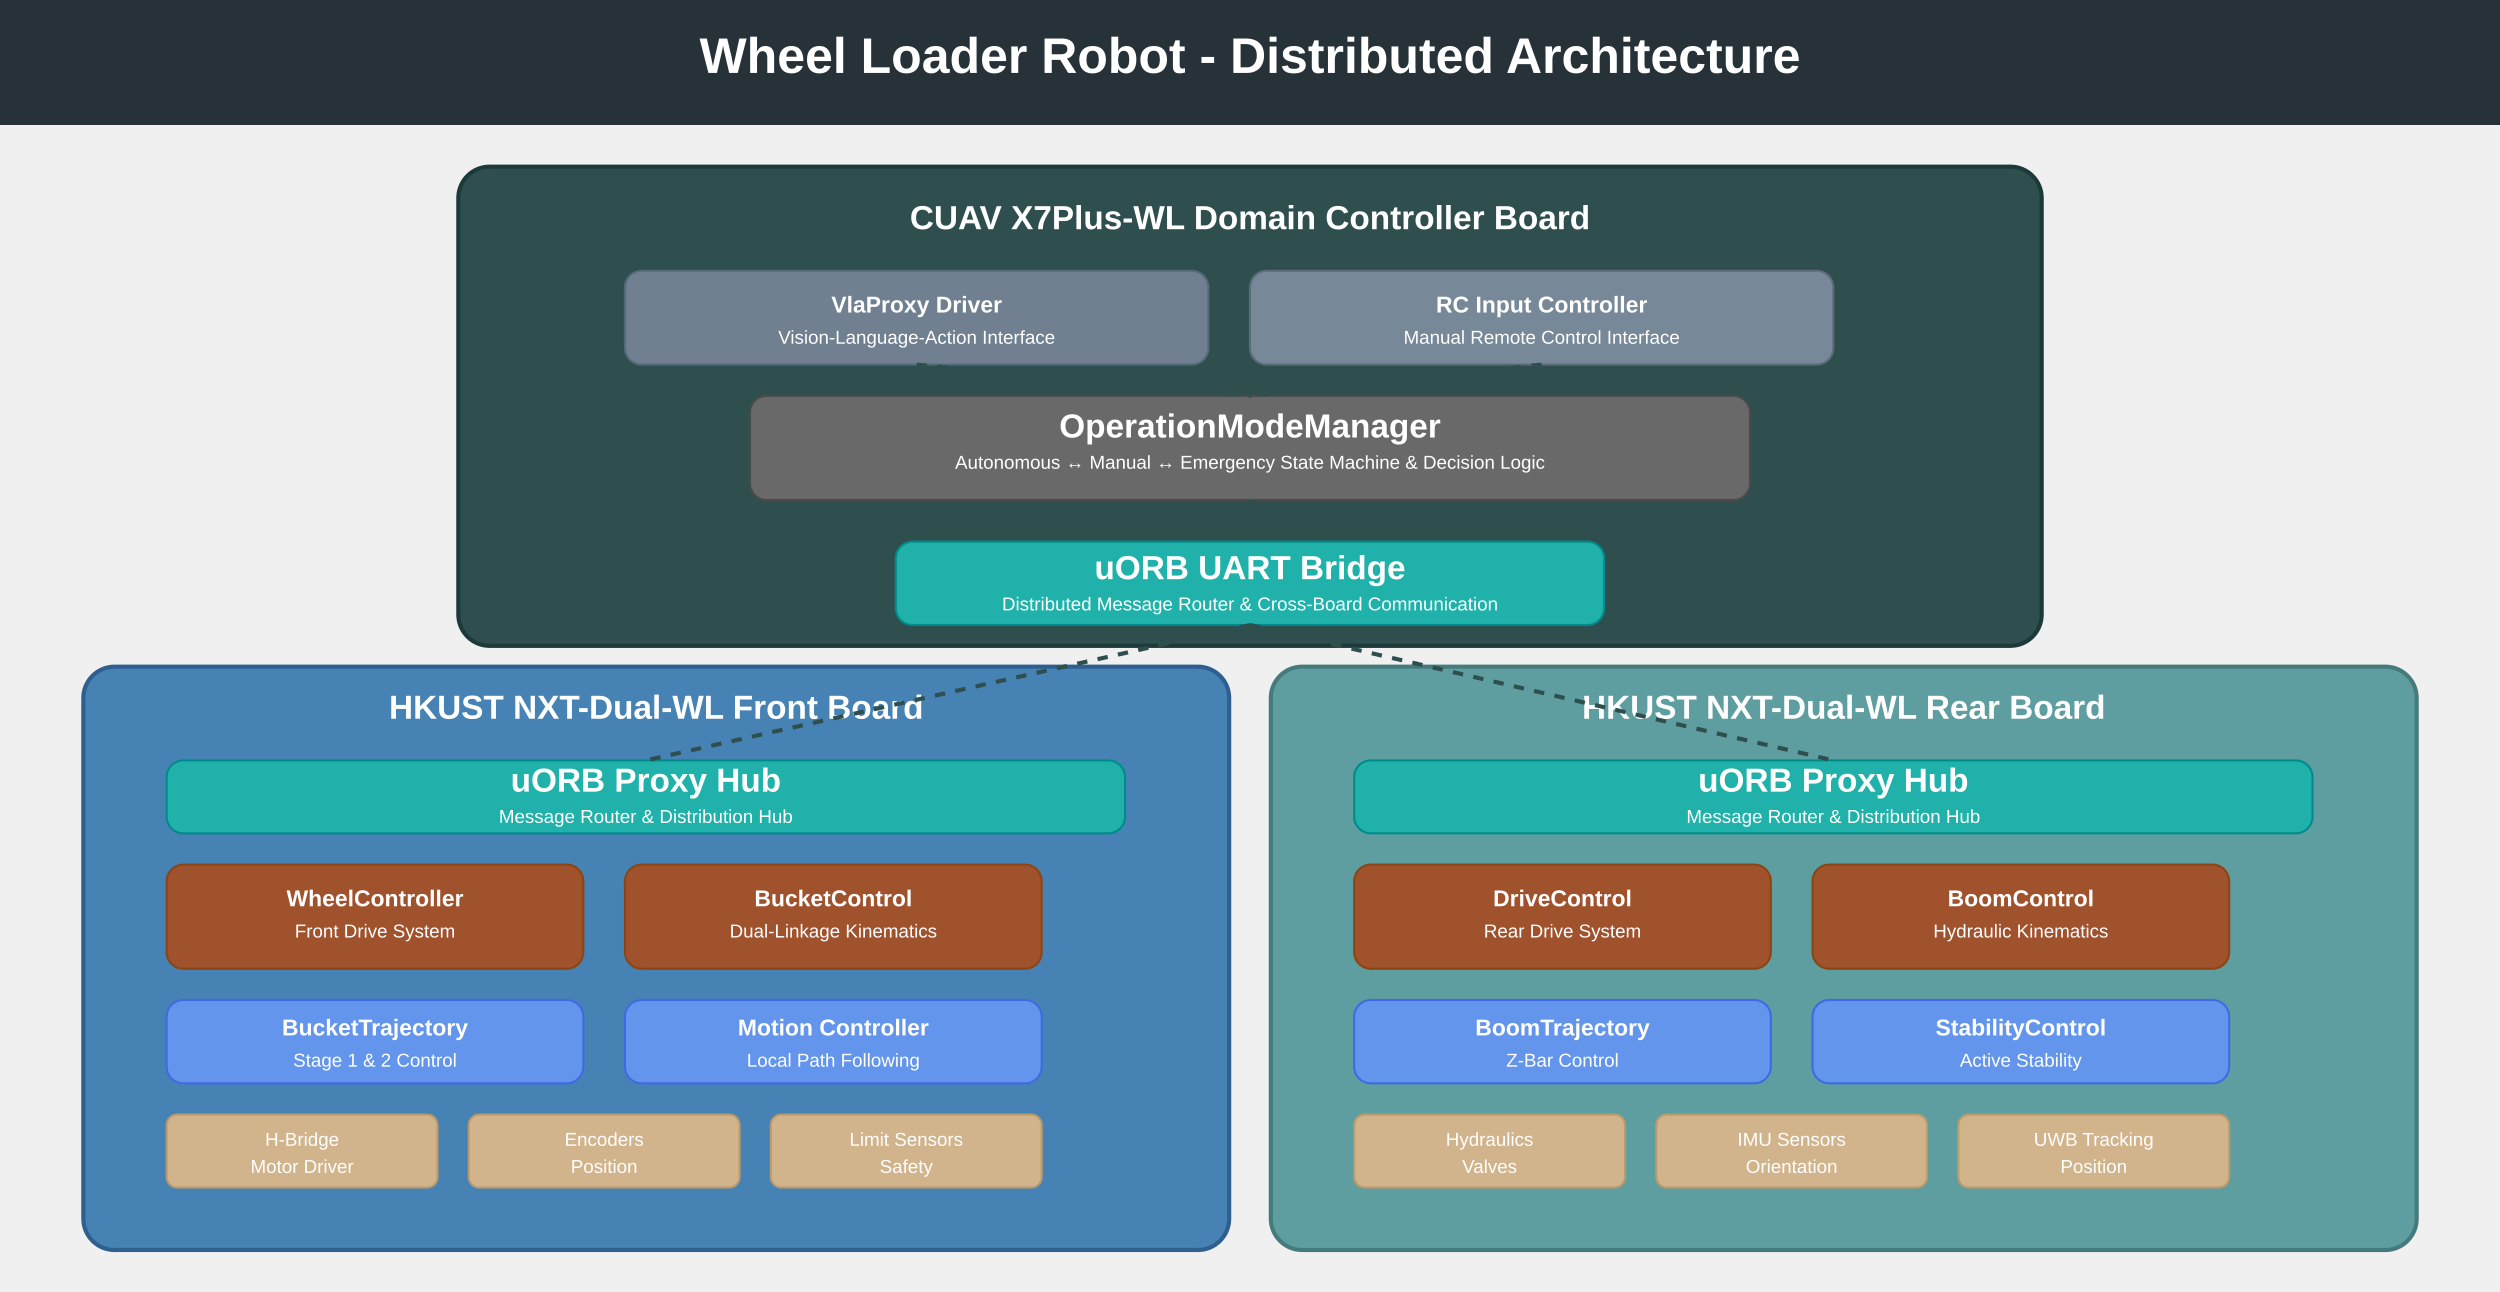
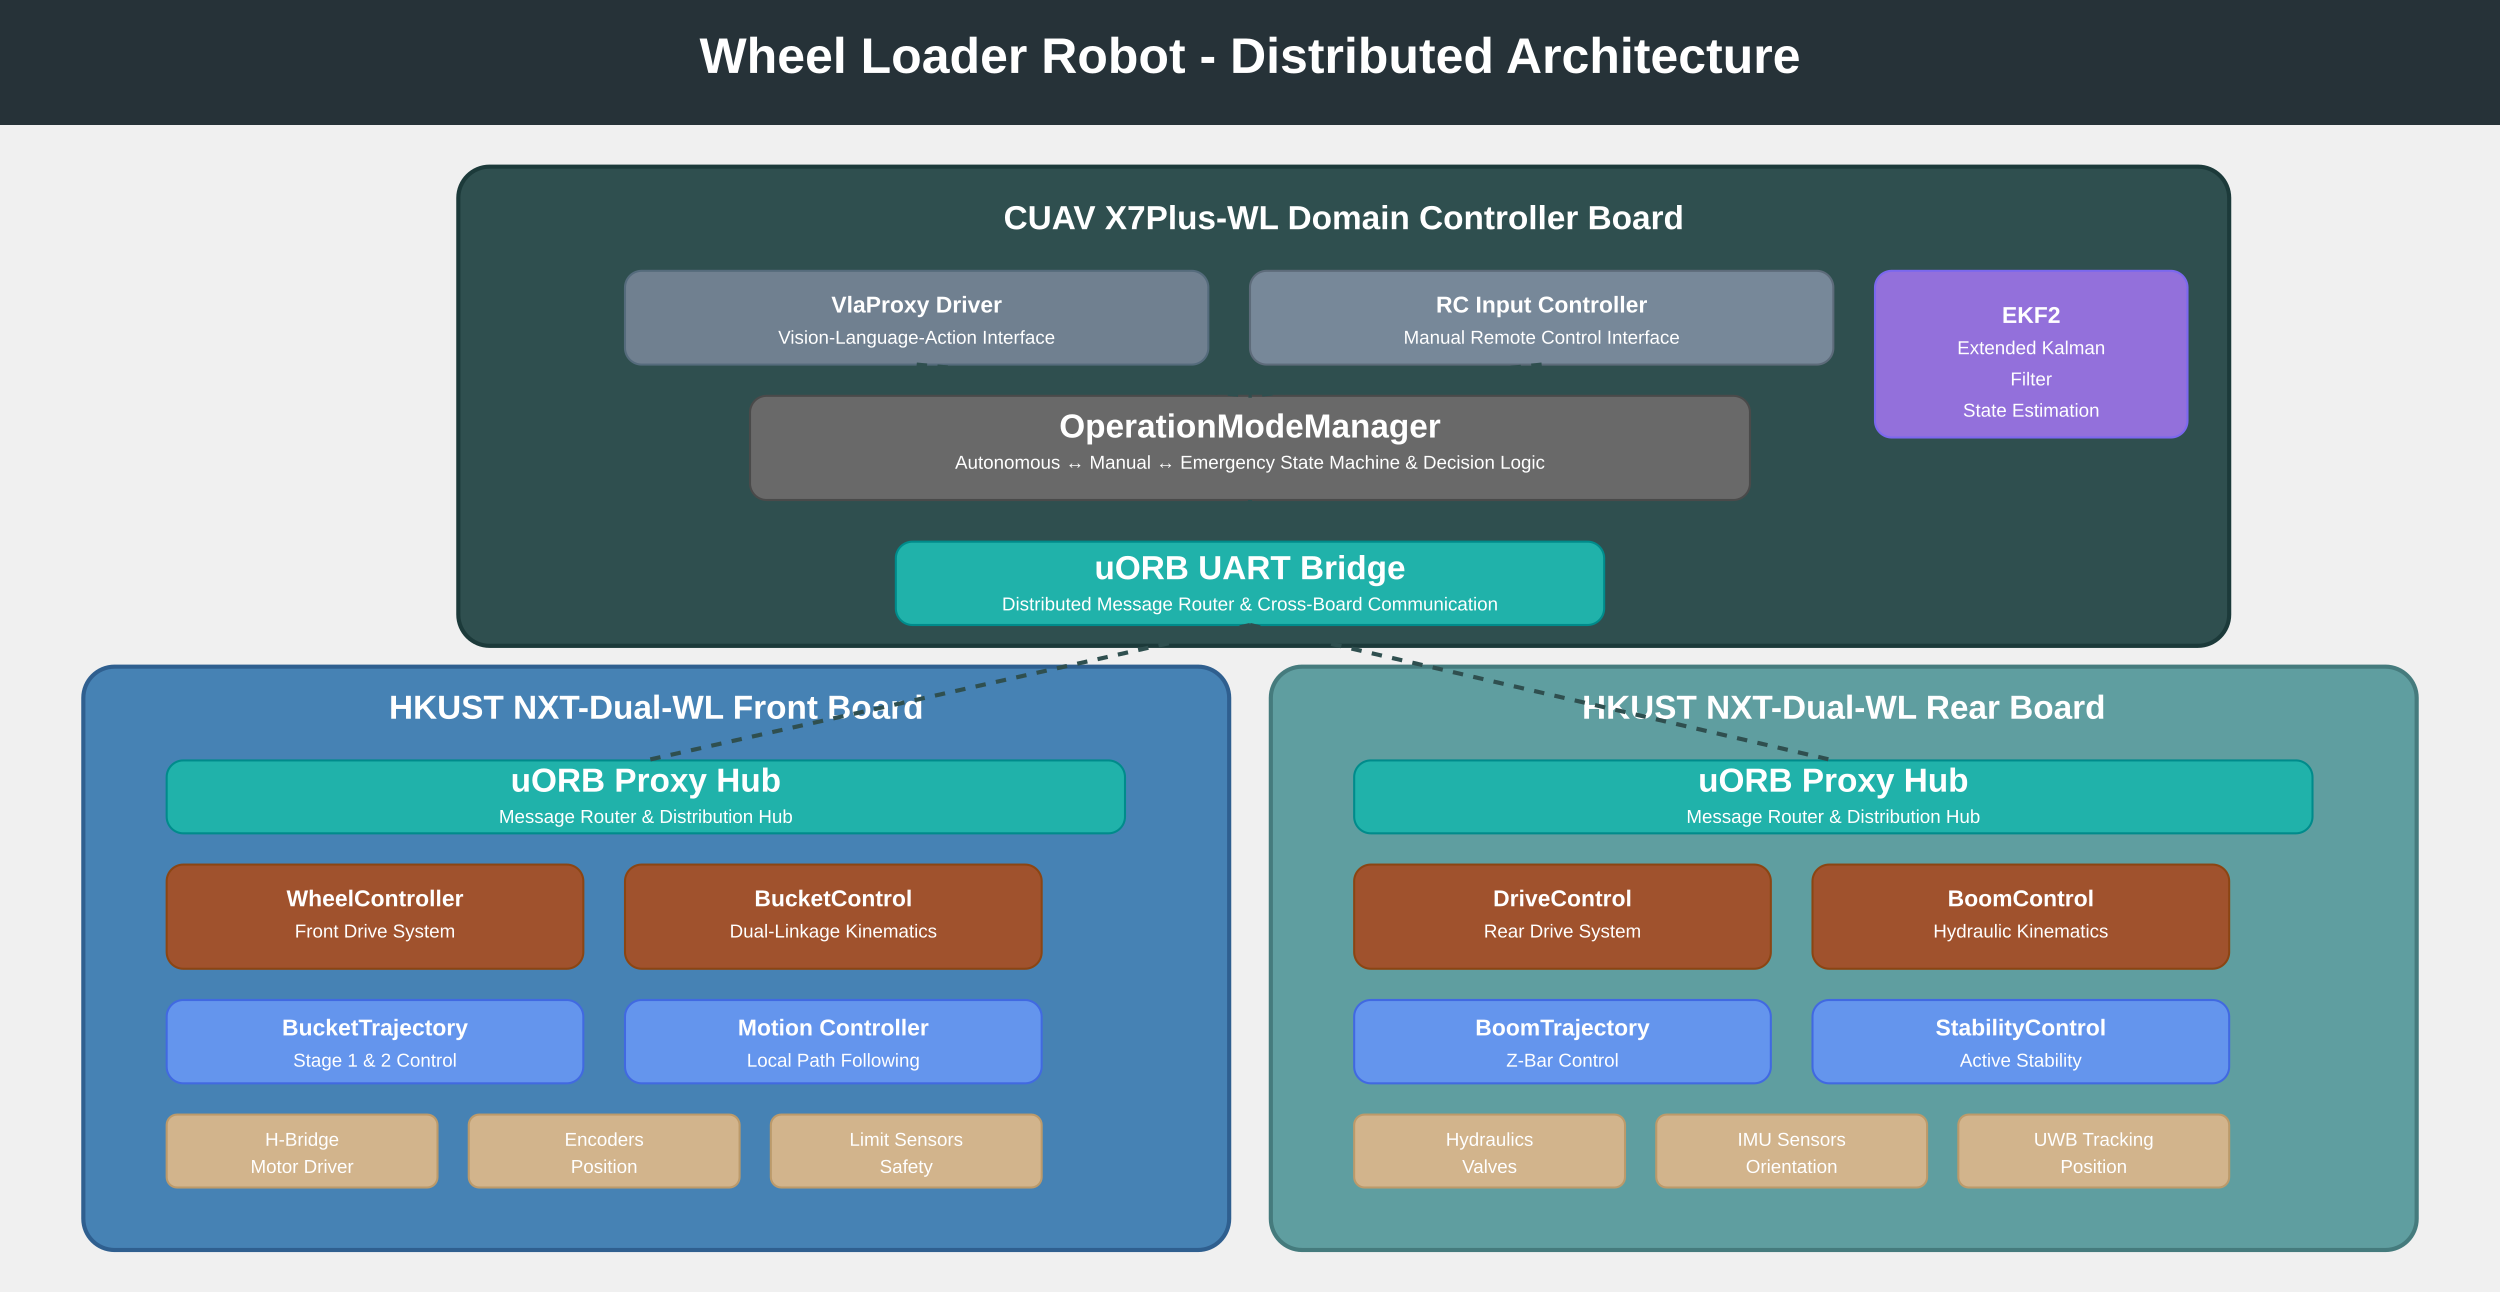
<svg xmlns="http://www.w3.org/2000/svg" viewBox="0 0 1200 620">
  <defs>
    <style>
      .title { font-family: Arial, sans-serif; font-size: 18px; font-weight: bold; text-anchor: middle; fill: white; }
      .section-title { font-family: Arial, sans-serif; font-size: 16px; font-weight: bold; text-anchor: middle; fill: white; }
      .module-text { font-family: Arial, sans-serif; font-size: 11px; text-anchor: middle; fill: white; font-weight: bold; }
      .small-text { font-family: Arial, sans-serif; font-size: 9px; text-anchor: middle; fill: white; }

      /* Business-style color scheme - professional and corporate */
      .domain-control { fill: #2F4F4F; stroke: #1C3A3A; stroke-width: 2; }
      .front-board { fill: #4682B4; stroke: #2F5F8F; stroke-width: 2; }
      .rear-board { fill: #5F9EA0; stroke: #457B7D; stroke-width: 2; }

      /* Module type colors - business professional */
      .vla-module { fill: #708090; stroke: #556B7C; stroke-width: 1; }
      .rc-module { fill: #778899; stroke: #5D6B7A; stroke-width: 1; }
      .management-module { fill: #696969; stroke: #4A4A4A; stroke-width: 1; }
      .trajectory-module { fill: #6495ED; stroke: #4169E1; stroke-width: 1; }
      .safety-module { fill: #CD5C5C; stroke: #B22222; stroke-width: 1; }
      .ekf-module { fill: #9370DB; stroke: #7B68EE; stroke-width: 1; }
      .bridge-module { fill: #20B2AA; stroke: #008B8B; stroke-width: 1; }
      .control-module { fill: #A0522D; stroke: #8B4513; stroke-width: 1; }
      .hardware-module { fill: #D2B48C; stroke: #BC9A6A; stroke-width: 1; }

      /* Connection styles */
      .connection-line { stroke: #2F4F4F; stroke-width: 2; fill: none; stroke-dasharray: 5,5; }
    </style>
  </defs>
  <rect x="0" y="0" width="1200" height="60" fill="#263238" />
  <text x="600" y="35" class="title" style="font-size: 24px;">Wheel Loader Robot - Distributed Architecture</text>
-   <rect x="220" y="80" width="760" height="230" class="domain-control" rx="15" />
-   <text x="600" y="110" class="section-title">CUAV X7Plus-WL Domain Controller Board</text>
+   <rect x="220" y="80" width="850" height="230" class="domain-control" rx="15" />
+   <text x="645" y="110" class="section-title">CUAV X7Plus-WL Domain Controller Board</text>
  <rect x="300" y="130" width="280" height="45" class="vla-module" rx="8" />
  <text x="440" y="150" class="module-text">VlaProxy Driver</text>
  <text x="440" y="165" class="small-text">Vision-Language-Action Interface</text>
  <rect x="600" y="130" width="280" height="45" class="rc-module" rx="8" />
  <text x="740" y="150" class="module-text">RC Input Controller</text>
  <text x="740" y="165" class="small-text">Manual Remote Control Interface</text>
+   <rect x="900" y="130" width="150" height="80" class="ekf-module" rx="8" />
+   <text x="975" y="155" class="module-text">EKF2</text>
+   <text x="975" y="170" class="small-text">Extended Kalman</text>
+   <text x="975" y="185" class="small-text">Filter</text>
+   <text x="975" y="200" class="small-text">State Estimation</text>
  <rect x="360" y="190" width="480" height="50" class="management-module" rx="8" />
  <text x="600" y="210" class="section-title">OperationModeManager</text>
  <text x="600" y="225" class="small-text">Autonomous ↔ Manual ↔ Emergency State Machine &amp; Decision Logic</text>
  <rect x="430" y="260" width="340" height="40" class="bridge-module" rx="8" />
  <text x="600" y="278" class="section-title">uORB UART Bridge</text>
  <text x="600" y="293" class="small-text">Distributed Message Router &amp; Cross-Board Communication</text>
  <rect x="40" y="320" width="550" height="280" class="front-board" rx="15" />
  <text x="315" y="345" class="section-title">HKUST NXT-Dual-WL Front Board</text>
  <rect x="80" y="365" width="460" height="35" class="bridge-module" rx="8" />
  <text x="310" y="380" class="section-title">uORB Proxy Hub</text>
  <text x="310" y="395" class="small-text">Message Router &amp; Distribution Hub</text>
  <rect x="80" y="415" width="200" height="50" class="control-module" rx="8" />
  <text x="180" y="435" class="module-text">WheelController</text>
  <text x="180" y="450" class="small-text">Front Drive System</text>
  <rect x="300" y="415" width="200" height="50" class="control-module" rx="8" />
  <text x="400" y="435" class="module-text">BucketControl</text>
  <text x="400" y="450" class="small-text">Dual-Linkage Kinematics</text>
  <rect x="80" y="480" width="200" height="40" class="trajectory-module" rx="8" />
  <text x="180" y="497" class="module-text">BucketTrajectory</text>
  <text x="180" y="512" class="small-text">Stage 1 &amp; 2 Control</text>
  <rect x="300" y="480" width="200" height="40" class="trajectory-module" rx="8" />
  <text x="400" y="497" class="module-text">Motion Controller</text>
  <text x="400" y="512" class="small-text">Local Path Following</text>
  <rect x="80" y="535" width="130" height="35" class="hardware-module" rx="5" />
  <text x="145" y="550" class="small-text">H-Bridge</text>
  <text x="145" y="563" class="small-text">Motor Driver</text>
  <rect x="225" y="535" width="130" height="35" class="hardware-module" rx="5" />
  <text x="290" y="550" class="small-text">Encoders</text>
  <text x="290" y="563" class="small-text">Position</text>
  <rect x="370" y="535" width="130" height="35" class="hardware-module" rx="5" />
  <text x="435" y="550" class="small-text">Limit Sensors</text>
  <text x="435" y="563" class="small-text">Safety</text>
  <rect x="610" y="320" width="550" height="280" class="rear-board" rx="15" />
  <text x="885" y="345" class="section-title">HKUST NXT-Dual-WL Rear Board</text>
  <rect x="650" y="365" width="460" height="35" class="bridge-module" rx="8" />
  <text x="880" y="380" class="section-title">uORB Proxy Hub</text>
  <text x="880" y="395" class="small-text">Message Router &amp; Distribution Hub</text>
  <rect x="650" y="415" width="200" height="50" class="control-module" rx="8" />
  <text x="750" y="435" class="module-text">DriveControl</text>
  <text x="750" y="450" class="small-text">Rear Drive System</text>
  <rect x="870" y="415" width="200" height="50" class="control-module" rx="8" />
  <text x="970" y="435" class="module-text">BoomControl</text>
  <text x="970" y="450" class="small-text">Hydraulic Kinematics</text>
  <rect x="650" y="480" width="200" height="40" class="trajectory-module" rx="8" />
  <text x="750" y="497" class="module-text">BoomTrajectory</text>
  <text x="750" y="512" class="small-text">Z-Bar Control</text>
  <rect x="870" y="480" width="200" height="40" class="trajectory-module" rx="8" />
  <text x="970" y="497" class="module-text">StabilityControl</text>
  <text x="970" y="512" class="small-text">Active Stability</text>
  <rect x="650" y="535" width="130" height="35" class="hardware-module" rx="5" />
  <text x="715" y="550" class="small-text">Hydraulics</text>
  <text x="715" y="563" class="small-text">Valves</text>
  <rect x="795" y="535" width="130" height="35" class="hardware-module" rx="5" />
  <text x="860" y="550" class="small-text">IMU Sensors</text>
  <text x="860" y="563" class="small-text">Orientation</text>
  <rect x="940" y="535" width="130" height="35" class="hardware-module" rx="5" />
  <text x="1005" y="550" class="small-text">UWB Tracking</text>
  <text x="1005" y="563" class="small-text">Position</text>
  <line x1="600" y1="300" x2="310" y2="365" class="connection-line" />
  <line x1="600" y1="300" x2="880" y2="365" class="connection-line" />
  <line x1="600" y1="240" x2="600" y2="260" class="connection-line" />
  <line x1="440" y1="175" x2="600" y2="190" class="connection-line" />
  <line x1="740" y1="175" x2="600" y2="190" class="connection-line" />
</svg>
